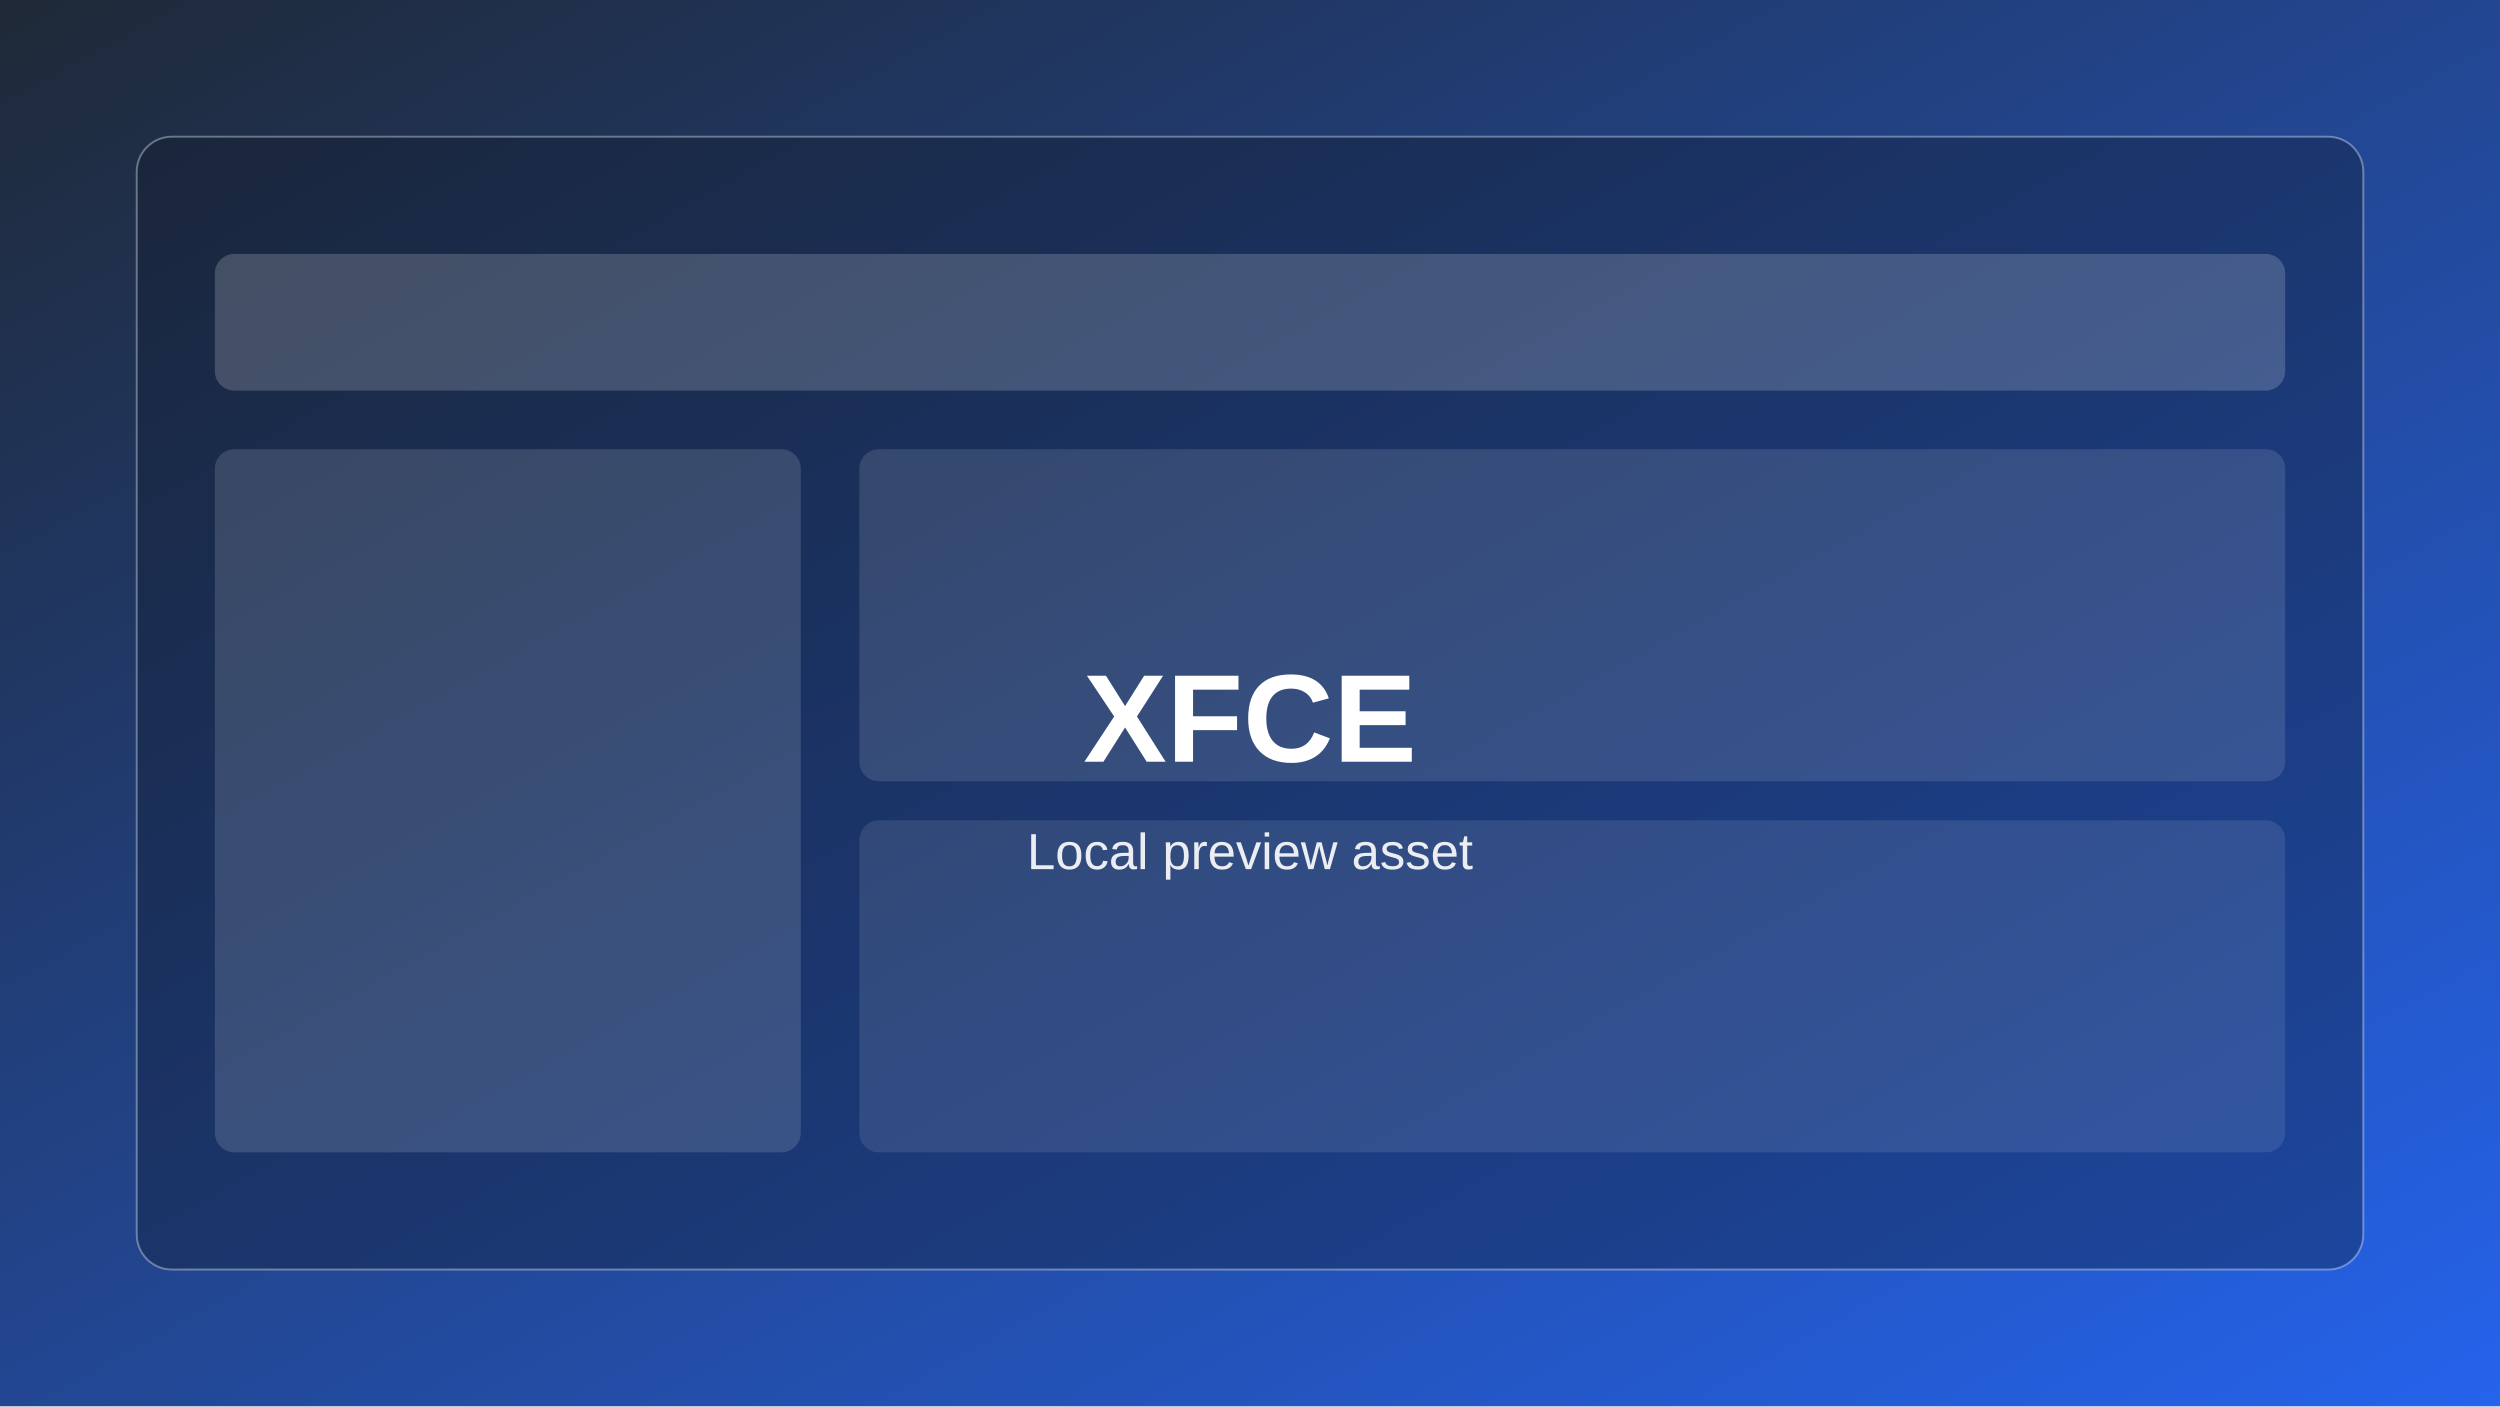
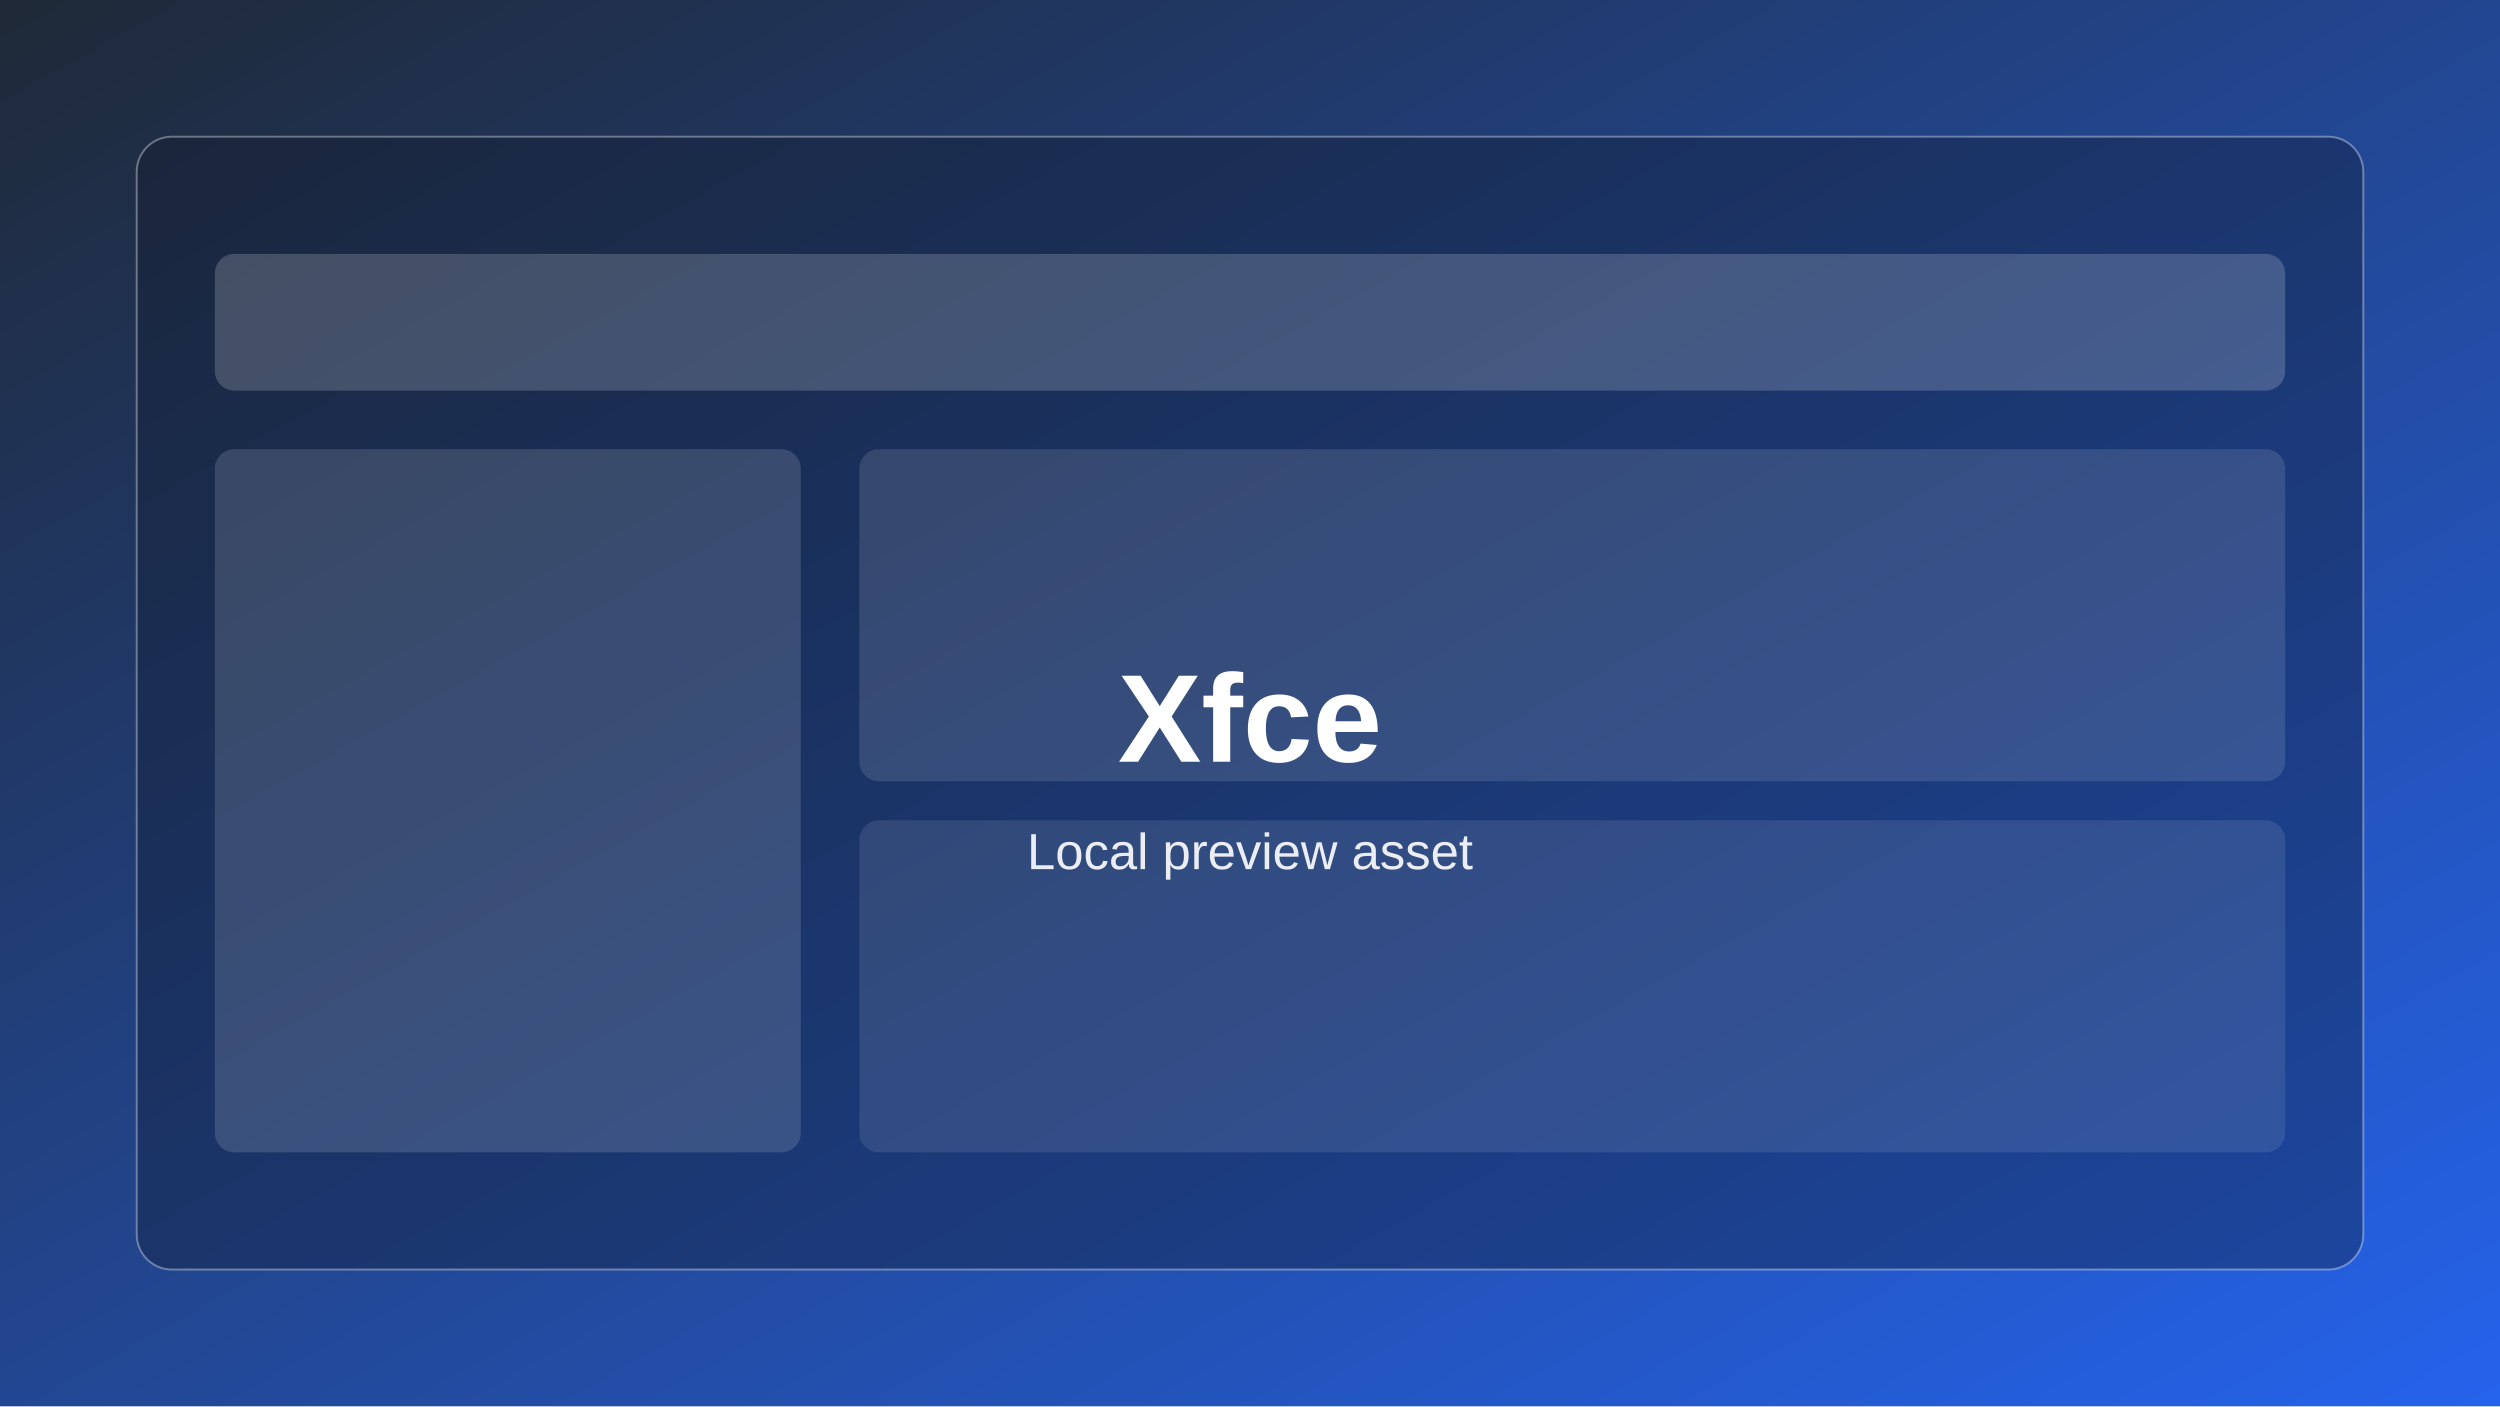
<svg xmlns="http://www.w3.org/2000/svg" width="1280" height="720" viewBox="0 0 1280 720" role="img" aria-labelledby="title desc">
  <defs>
    <linearGradient id="bg" x1="0" y1="0" x2="1" y2="1">
      <stop offset="0%" stop-color="#1F2937" />
      <stop offset="100%" stop-color="#2563EB" />
    </linearGradient>
  </defs>
  <rect width="1280" height="720" fill="url(#bg)" />
  <rect x="70" y="70" width="1140" height="580" rx="18" fill="rgba(15,23,42,0.35)" stroke="rgba(255,255,255,0.35)" />
  <rect x="110" y="130" width="1060" height="70" rx="10" fill="rgba(255,255,255,0.18)" />
  <rect x="110" y="230" width="300" height="360" rx="10" fill="rgba(255,255,255,0.14)" />
  <rect x="440" y="230" width="730" height="170" rx="10" fill="rgba(255,255,255,0.12)" />
  <rect x="440" y="420" width="730" height="170" rx="10" fill="rgba(255,255,255,0.1)" />
-   <text x="640" y="390" text-anchor="middle" fill="white" font-family="Segoe UI, Arial, sans-serif" font-size="64" font-weight="700">XFCE</text>
+   <text x="640" y="390" text-anchor="middle" fill="white" font-family="Segoe UI, Arial, sans-serif" font-size="64" font-weight="700">Xfce</text>
  <text x="640" y="445" text-anchor="middle" fill="rgba(255,255,255,0.9)" font-family="Segoe UI, Arial, sans-serif" font-size="26">Local preview asset</text>
</svg>
